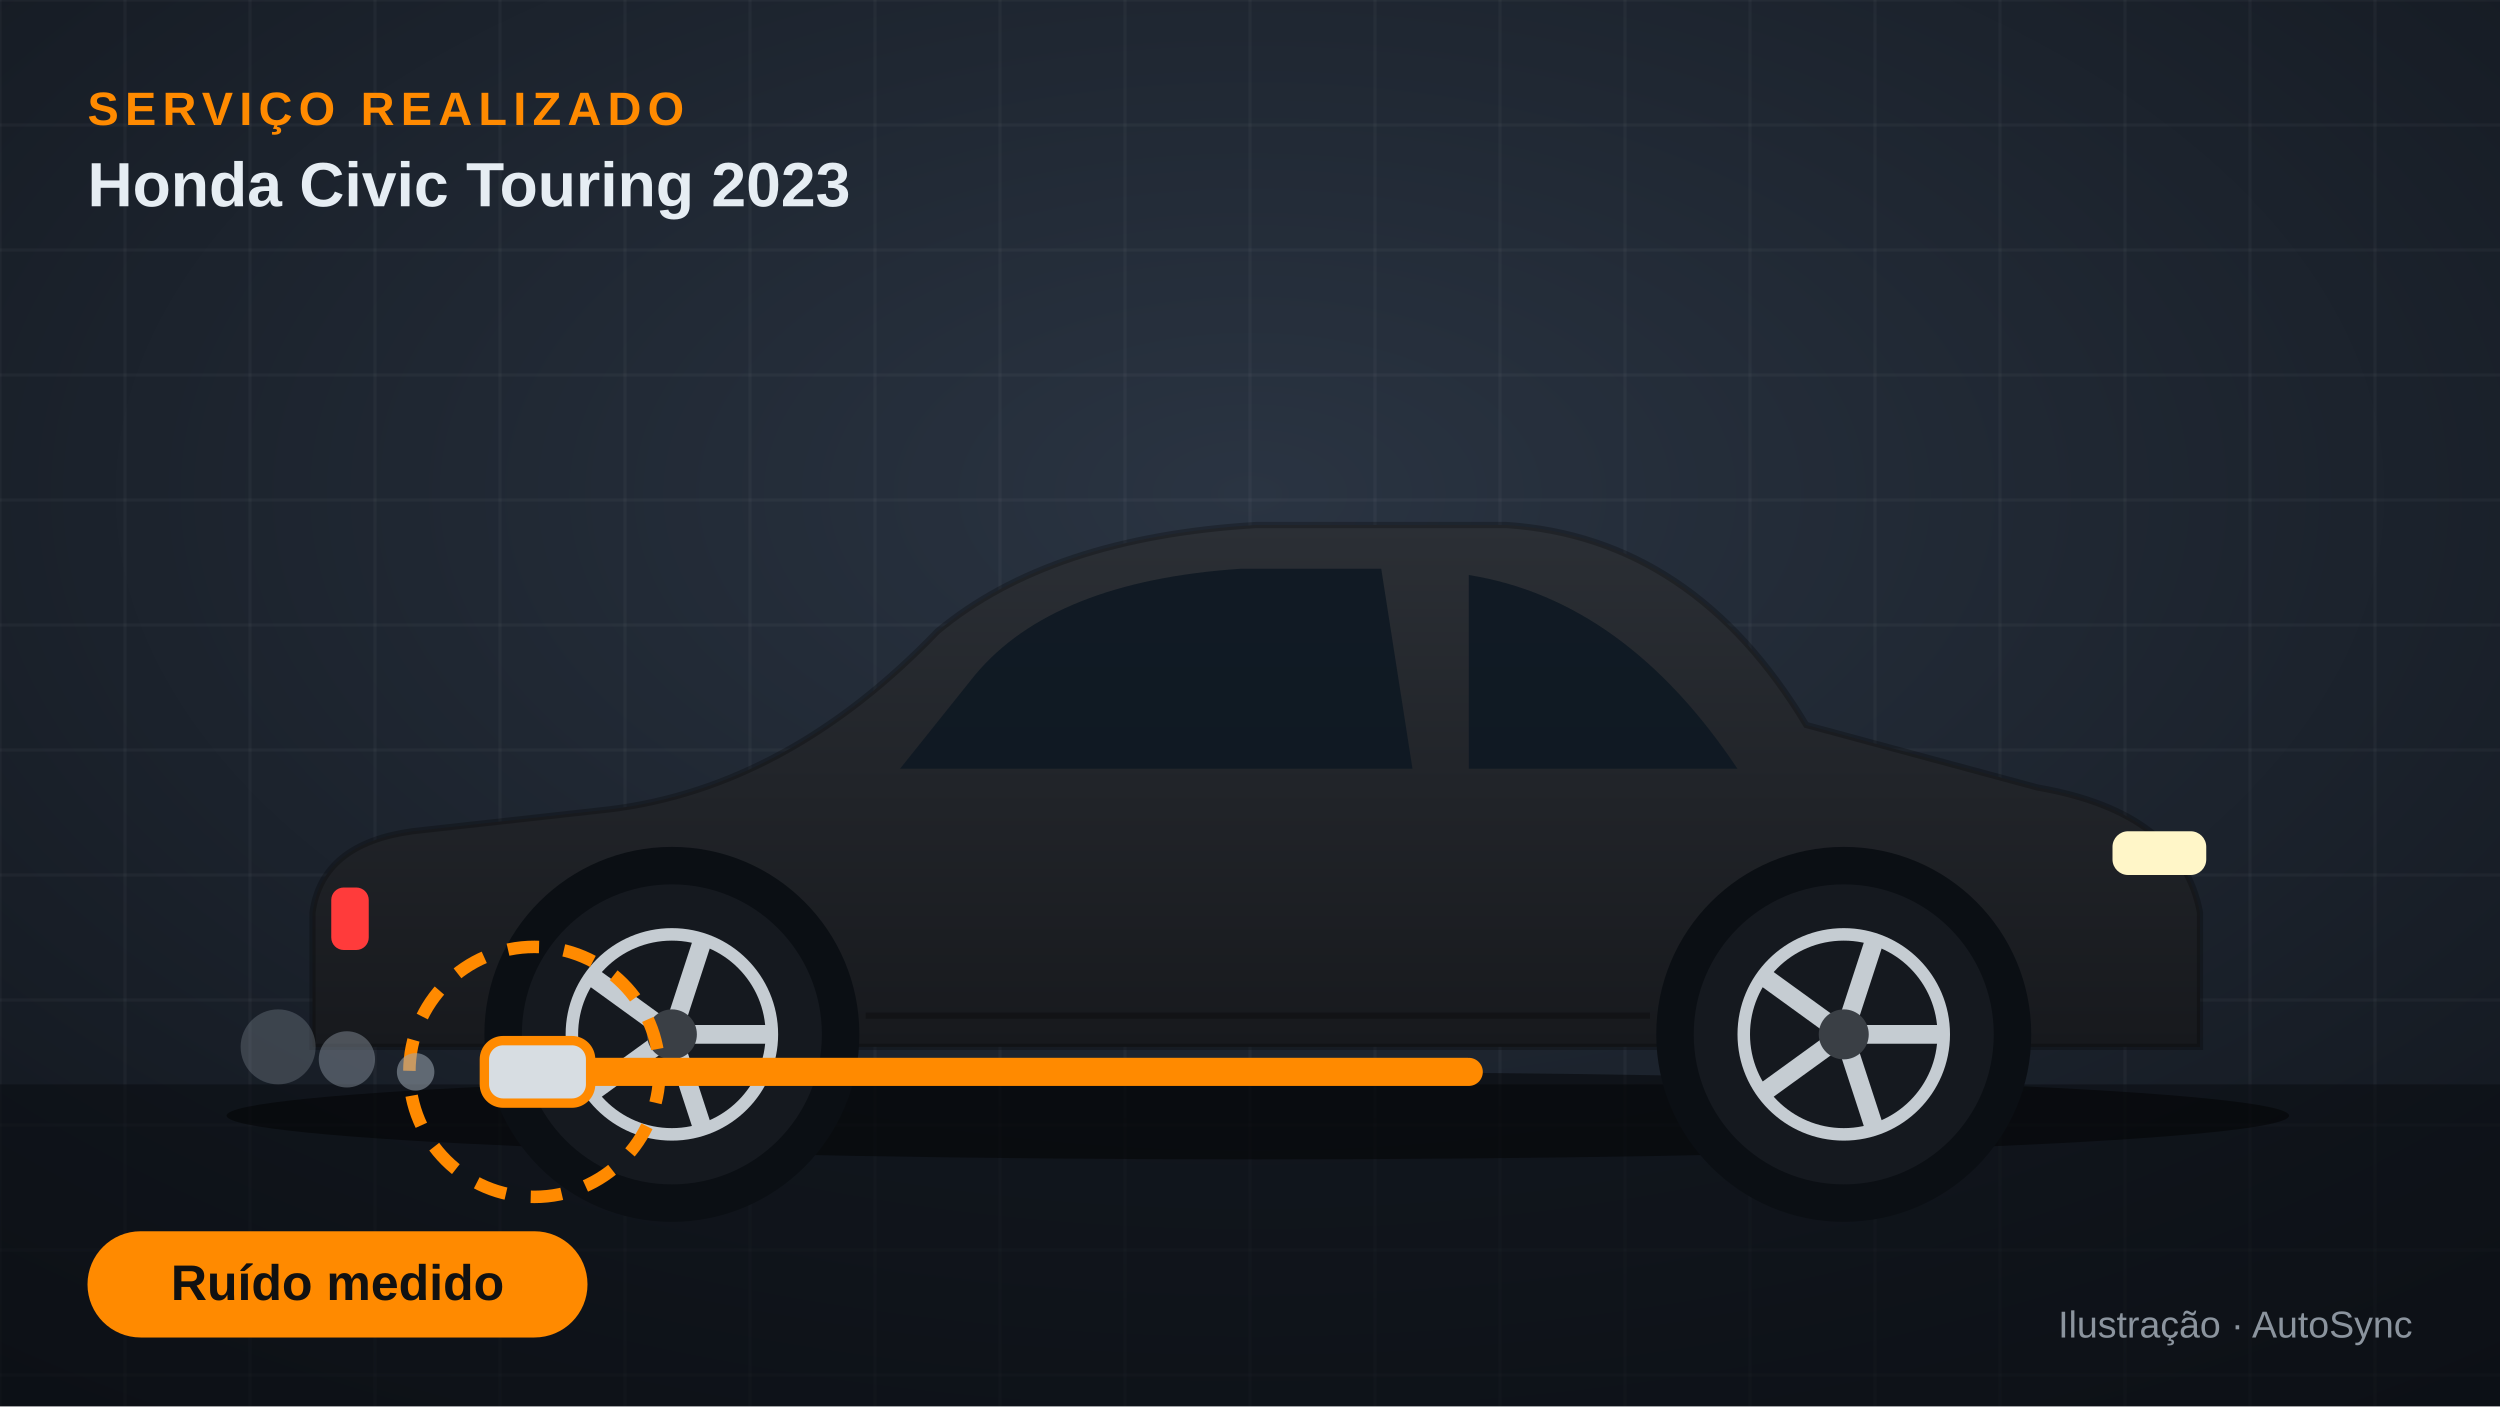
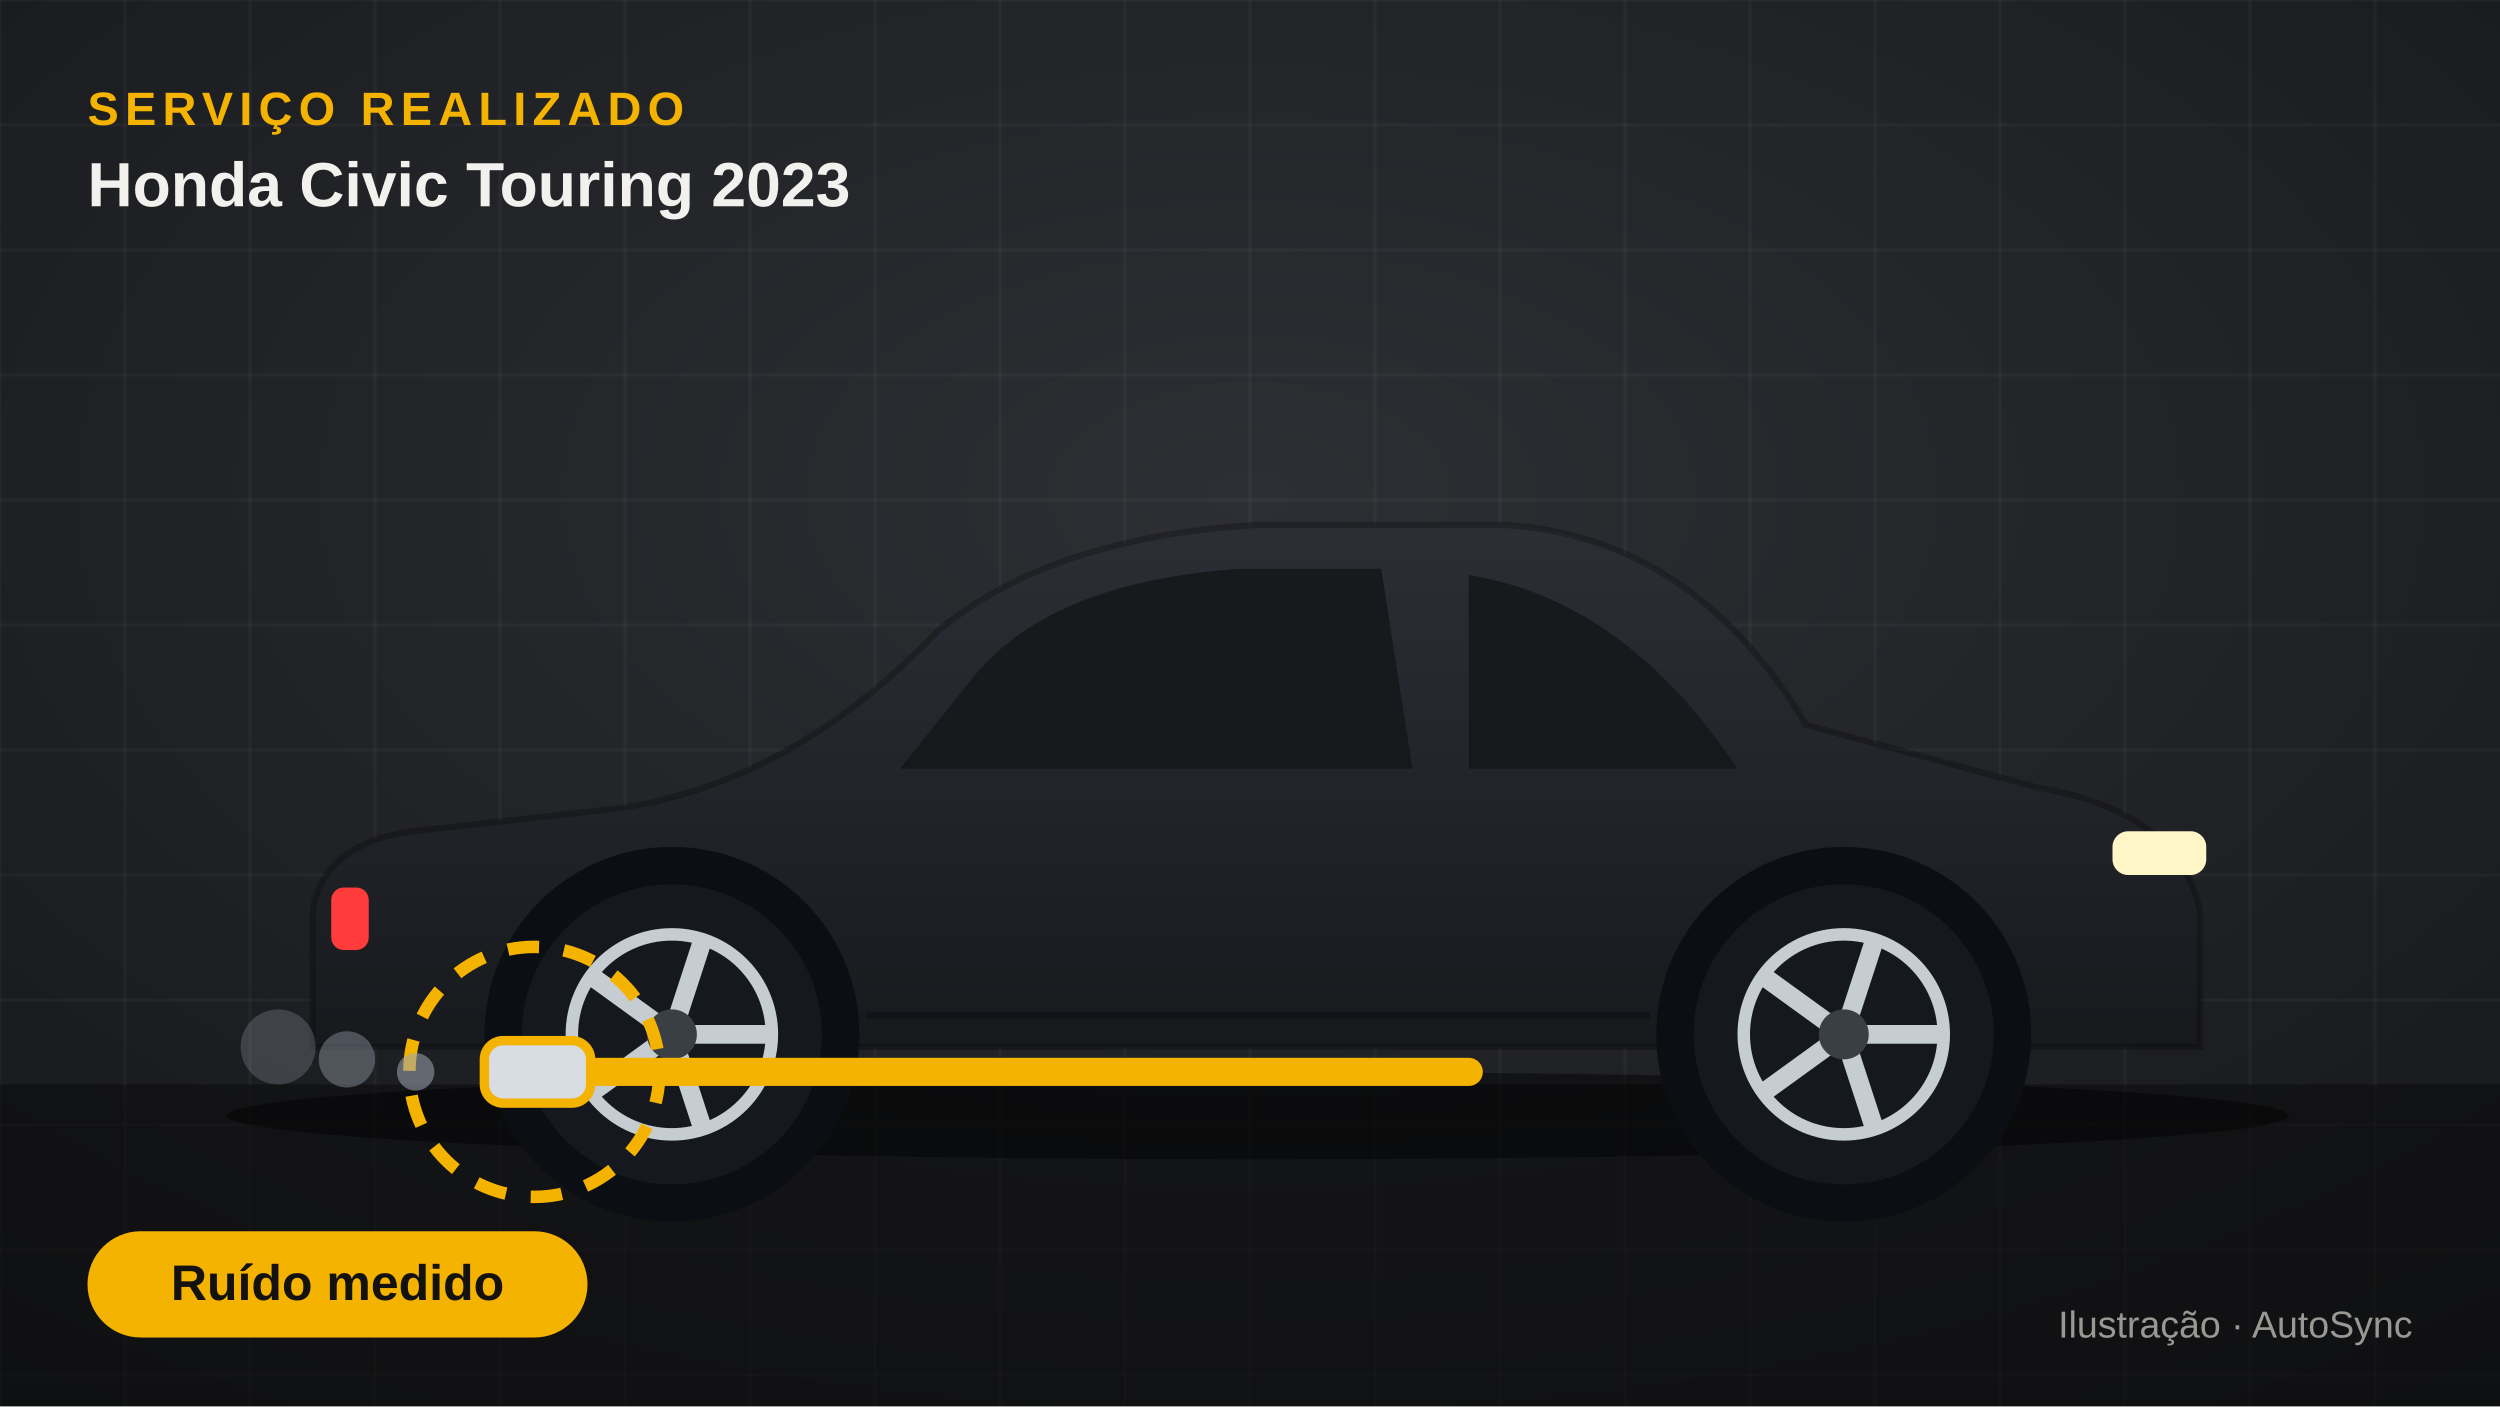
<svg xmlns="http://www.w3.org/2000/svg" viewBox="0 0 800 450" font-family="Arial, Helvetica, sans-serif" role="img" aria-label="Ilustração: Ponteira esportiva com ruído medido">
  <defs>
    <radialGradient id="bg" cx=".5" cy=".35" r=".9">
-       <stop offset="0" stop-color="#2a3442" />
-       <stop offset="1" stop-color="#0d1117" />
+       <stop offset="0" stop-color="#2E2F34" />
+       <stop offset="1" stop-color="#121315" />
    </radialGradient>
  </defs>
  <rect width="800" height="450" fill="url(#bg)" />
  <line x1="0" y1="0" x2="0" y2="450" stroke="#fff" stroke-opacity=".035" />
  <line x1="40" y1="0" x2="40" y2="450" stroke="#fff" stroke-opacity=".035" />
  <line x1="80" y1="0" x2="80" y2="450" stroke="#fff" stroke-opacity=".035" />
  <line x1="120" y1="0" x2="120" y2="450" stroke="#fff" stroke-opacity=".035" />
  <line x1="160" y1="0" x2="160" y2="450" stroke="#fff" stroke-opacity=".035" />
  <line x1="200" y1="0" x2="200" y2="450" stroke="#fff" stroke-opacity=".035" />
  <line x1="240" y1="0" x2="240" y2="450" stroke="#fff" stroke-opacity=".035" />
  <line x1="280" y1="0" x2="280" y2="450" stroke="#fff" stroke-opacity=".035" />
  <line x1="320" y1="0" x2="320" y2="450" stroke="#fff" stroke-opacity=".035" />
  <line x1="360" y1="0" x2="360" y2="450" stroke="#fff" stroke-opacity=".035" />
  <line x1="400" y1="0" x2="400" y2="450" stroke="#fff" stroke-opacity=".035" />
  <line x1="440" y1="0" x2="440" y2="450" stroke="#fff" stroke-opacity=".035" />
  <line x1="480" y1="0" x2="480" y2="450" stroke="#fff" stroke-opacity=".035" />
  <line x1="520" y1="0" x2="520" y2="450" stroke="#fff" stroke-opacity=".035" />
  <line x1="560" y1="0" x2="560" y2="450" stroke="#fff" stroke-opacity=".035" />
  <line x1="600" y1="0" x2="600" y2="450" stroke="#fff" stroke-opacity=".035" />
  <line x1="640" y1="0" x2="640" y2="450" stroke="#fff" stroke-opacity=".035" />
  <line x1="680" y1="0" x2="680" y2="450" stroke="#fff" stroke-opacity=".035" />
  <line x1="720" y1="0" x2="720" y2="450" stroke="#fff" stroke-opacity=".035" />
  <line x1="760" y1="0" x2="760" y2="450" stroke="#fff" stroke-opacity=".035" />
  <line x1="0" y1="0" x2="800" y2="0" stroke="#fff" stroke-opacity=".035" />
  <line x1="0" y1="40" x2="800" y2="40" stroke="#fff" stroke-opacity=".035" />
  <line x1="0" y1="80" x2="800" y2="80" stroke="#fff" stroke-opacity=".035" />
  <line x1="0" y1="120" x2="800" y2="120" stroke="#fff" stroke-opacity=".035" />
  <line x1="0" y1="160" x2="800" y2="160" stroke="#fff" stroke-opacity=".035" />
  <line x1="0" y1="200" x2="800" y2="200" stroke="#fff" stroke-opacity=".035" />
  <line x1="0" y1="240" x2="800" y2="240" stroke="#fff" stroke-opacity=".035" />
  <line x1="0" y1="280" x2="800" y2="280" stroke="#fff" stroke-opacity=".035" />
  <line x1="0" y1="320" x2="800" y2="320" stroke="#fff" stroke-opacity=".035" />
  <line x1="0" y1="360" x2="800" y2="360" stroke="#fff" stroke-opacity=".035" />
  <line x1="0" y1="400" x2="800" y2="400" stroke="#fff" stroke-opacity=".035" />
  <line x1="0" y1="440" x2="800" y2="440" stroke="#fff" stroke-opacity=".035" />
-   <rect y="347" width="800" height="103" fill="#0a0d12" opacity=".6" />
+   <rect y="347" width="800" height="103" fill="#0b0c0d" opacity=".6" />
  <ellipse cx="402.5" cy="357" rx="330" ry="14" fill="#000" opacity=".45" />
  <defs>
    <linearGradient id="corpo" x1="0" y1="0" x2="0" y2="1">
      <stop offset="0" stop-color="#2b2f35" />
      <stop offset="1" stop-color="#17191d" />
    </linearGradient>
    <linearGradient id="feixe" x1="0" y1="0" x2="1" y2="0">
      <stop offset="0" stop-color="#fff3b0" stop-opacity=".85" />
      <stop offset="1" stop-color="#fff3b0" stop-opacity="0" />
    </linearGradient>
  </defs>
  <path d="M100 335 L100 292 Q103 270 132 266 L195 259 Q252 252 300 202 Q336 172 402 168 L482 168 Q542 172 578 232 L652 252 Q698 260 704 292 L704 335 Z" fill="url(#corpo)" stroke="#000" stroke-opacity=".25" stroke-width="2" />
-   <path d="M312 216 Q337 186 397 182 L442 182 L452 246 L288 246 Z M470 184 Q520 192 556 246 L470 246 Z" fill="#0e1822" opacity=".88" />
+   <path d="M312 216 Q337 186 397 182 L442 182 L452 246 L288 246 Z M470 184 Q520 192 556 246 L470 246 Z" fill="#15171a" opacity=".88" />
  <rect x="676" y="266" width="30" height="14" rx="5" fill="#fff6c8" />
  <rect x="106" y="284" width="12" height="20" rx="4" fill="#ff3b3b" />
  <line x1="277" y1="325" x2="528" y2="325" stroke="#000" stroke-opacity=".25" stroke-width="2" />
  <circle cx="215" cy="331" r="60" fill="#0b0f14" />
  <circle cx="215" cy="331" r="48" fill="#15191f" />
  <circle cx="215" cy="331" r="32" fill="none" stroke="#c5ccd2" stroke-width="4" />
  <line x1="215" y1="331" x2="245.0" y2="331.0" stroke="#c5ccd2" stroke-width="6" stroke-linecap="round" />
  <line x1="215" y1="331" x2="224.3" y2="359.5" stroke="#c5ccd2" stroke-width="6" stroke-linecap="round" />
  <line x1="215" y1="331" x2="190.7" y2="348.6" stroke="#c5ccd2" stroke-width="6" stroke-linecap="round" />
  <line x1="215" y1="331" x2="190.7" y2="313.4" stroke="#c5ccd2" stroke-width="6" stroke-linecap="round" />
  <line x1="215" y1="331" x2="224.3" y2="302.5" stroke="#c5ccd2" stroke-width="6" stroke-linecap="round" />
  <circle cx="215" cy="331" r="8" fill="#3a3f45" />
  <circle cx="590" cy="331" r="60" fill="#0b0f14" />
  <circle cx="590" cy="331" r="48" fill="#15191f" />
  <circle cx="590" cy="331" r="32" fill="none" stroke="#c5ccd2" stroke-width="4" />
  <line x1="590" y1="331" x2="620.0" y2="331.0" stroke="#c5ccd2" stroke-width="6" stroke-linecap="round" />
  <line x1="590" y1="331" x2="599.3" y2="359.5" stroke="#c5ccd2" stroke-width="6" stroke-linecap="round" />
  <line x1="590" y1="331" x2="565.7" y2="348.6" stroke="#c5ccd2" stroke-width="6" stroke-linecap="round" />
  <line x1="590" y1="331" x2="565.7" y2="313.4" stroke="#c5ccd2" stroke-width="6" stroke-linecap="round" />
  <line x1="590" y1="331" x2="599.3" y2="302.5" stroke="#c5ccd2" stroke-width="6" stroke-linecap="round" />
  <circle cx="590" cy="331" r="8" fill="#3a3f45" />
-   <path d="M470 343 L255 343 L185 343" fill="none" stroke="#ff8a00" stroke-width="9" stroke-linecap="round" />
-   <rect x="155" y="333" width="34" height="20" rx="6" fill="#d7dde2" stroke="#ff8a00" stroke-width="3" />
-   <circle cx="171" cy="343" r="40" fill="none" stroke="#ff8a00" stroke-width="4" stroke-dasharray="10 8" />
+   <path d="M470 343 L255 343 L185 343" fill="none" stroke="#F5B301" stroke-width="9" stroke-linecap="round" />
+   <rect x="155" y="333" width="34" height="20" rx="6" fill="#d7dde2" stroke="#F5B301" stroke-width="3" />
+   <circle cx="171" cy="343" r="40" fill="none" stroke="#F5B301" stroke-width="4" stroke-dasharray="10 8" />
  <circle cx="133" cy="343" r="6" fill="#9aa5b1" opacity="0.55" />
  <circle cx="111" cy="339" r="9" fill="#9aa5b1" opacity="0.41" />
  <circle cx="89" cy="335" r="12" fill="#9aa5b1" opacity="0.27" />
-   <text x="28" y="40" fill="#ff8a00" font-size="15" font-weight="700" letter-spacing="2">SERVIÇO REALIZADO</text>
-   <text x="28" y="66" fill="#e6edf3" font-size="20" font-weight="700">Honda Civic Touring 2023</text>
-   <rect x="28" y="394" width="160" height="34" rx="17" fill="#ff8a00" />
-   <text x="108.0" y="416" text-anchor="middle" fill="#111" font-size="16" font-weight="700">Ruído medido</text>
-   <text x="772" y="428" text-anchor="end" fill="#8b949e" font-size="12">Ilustração · AutoSync</text>
+   <text x="28" y="40" fill="#F5B301" font-size="15" font-weight="700" letter-spacing="2">SERVIÇO REALIZADO</text>
+   <text x="28" y="66" fill="#F2F1EE" font-size="20" font-weight="700">Honda Civic Touring 2023</text>
+   <rect x="28" y="394" width="160" height="34" rx="17" fill="#F5B301" />
+   <text x="108.0" y="416" text-anchor="middle" fill="#14120F" font-size="16" font-weight="700">Ruído medido</text>
+   <text x="772" y="428" text-anchor="end" fill="#9A9893" font-size="12">Ilustração · AutoSync</text>
</svg>
